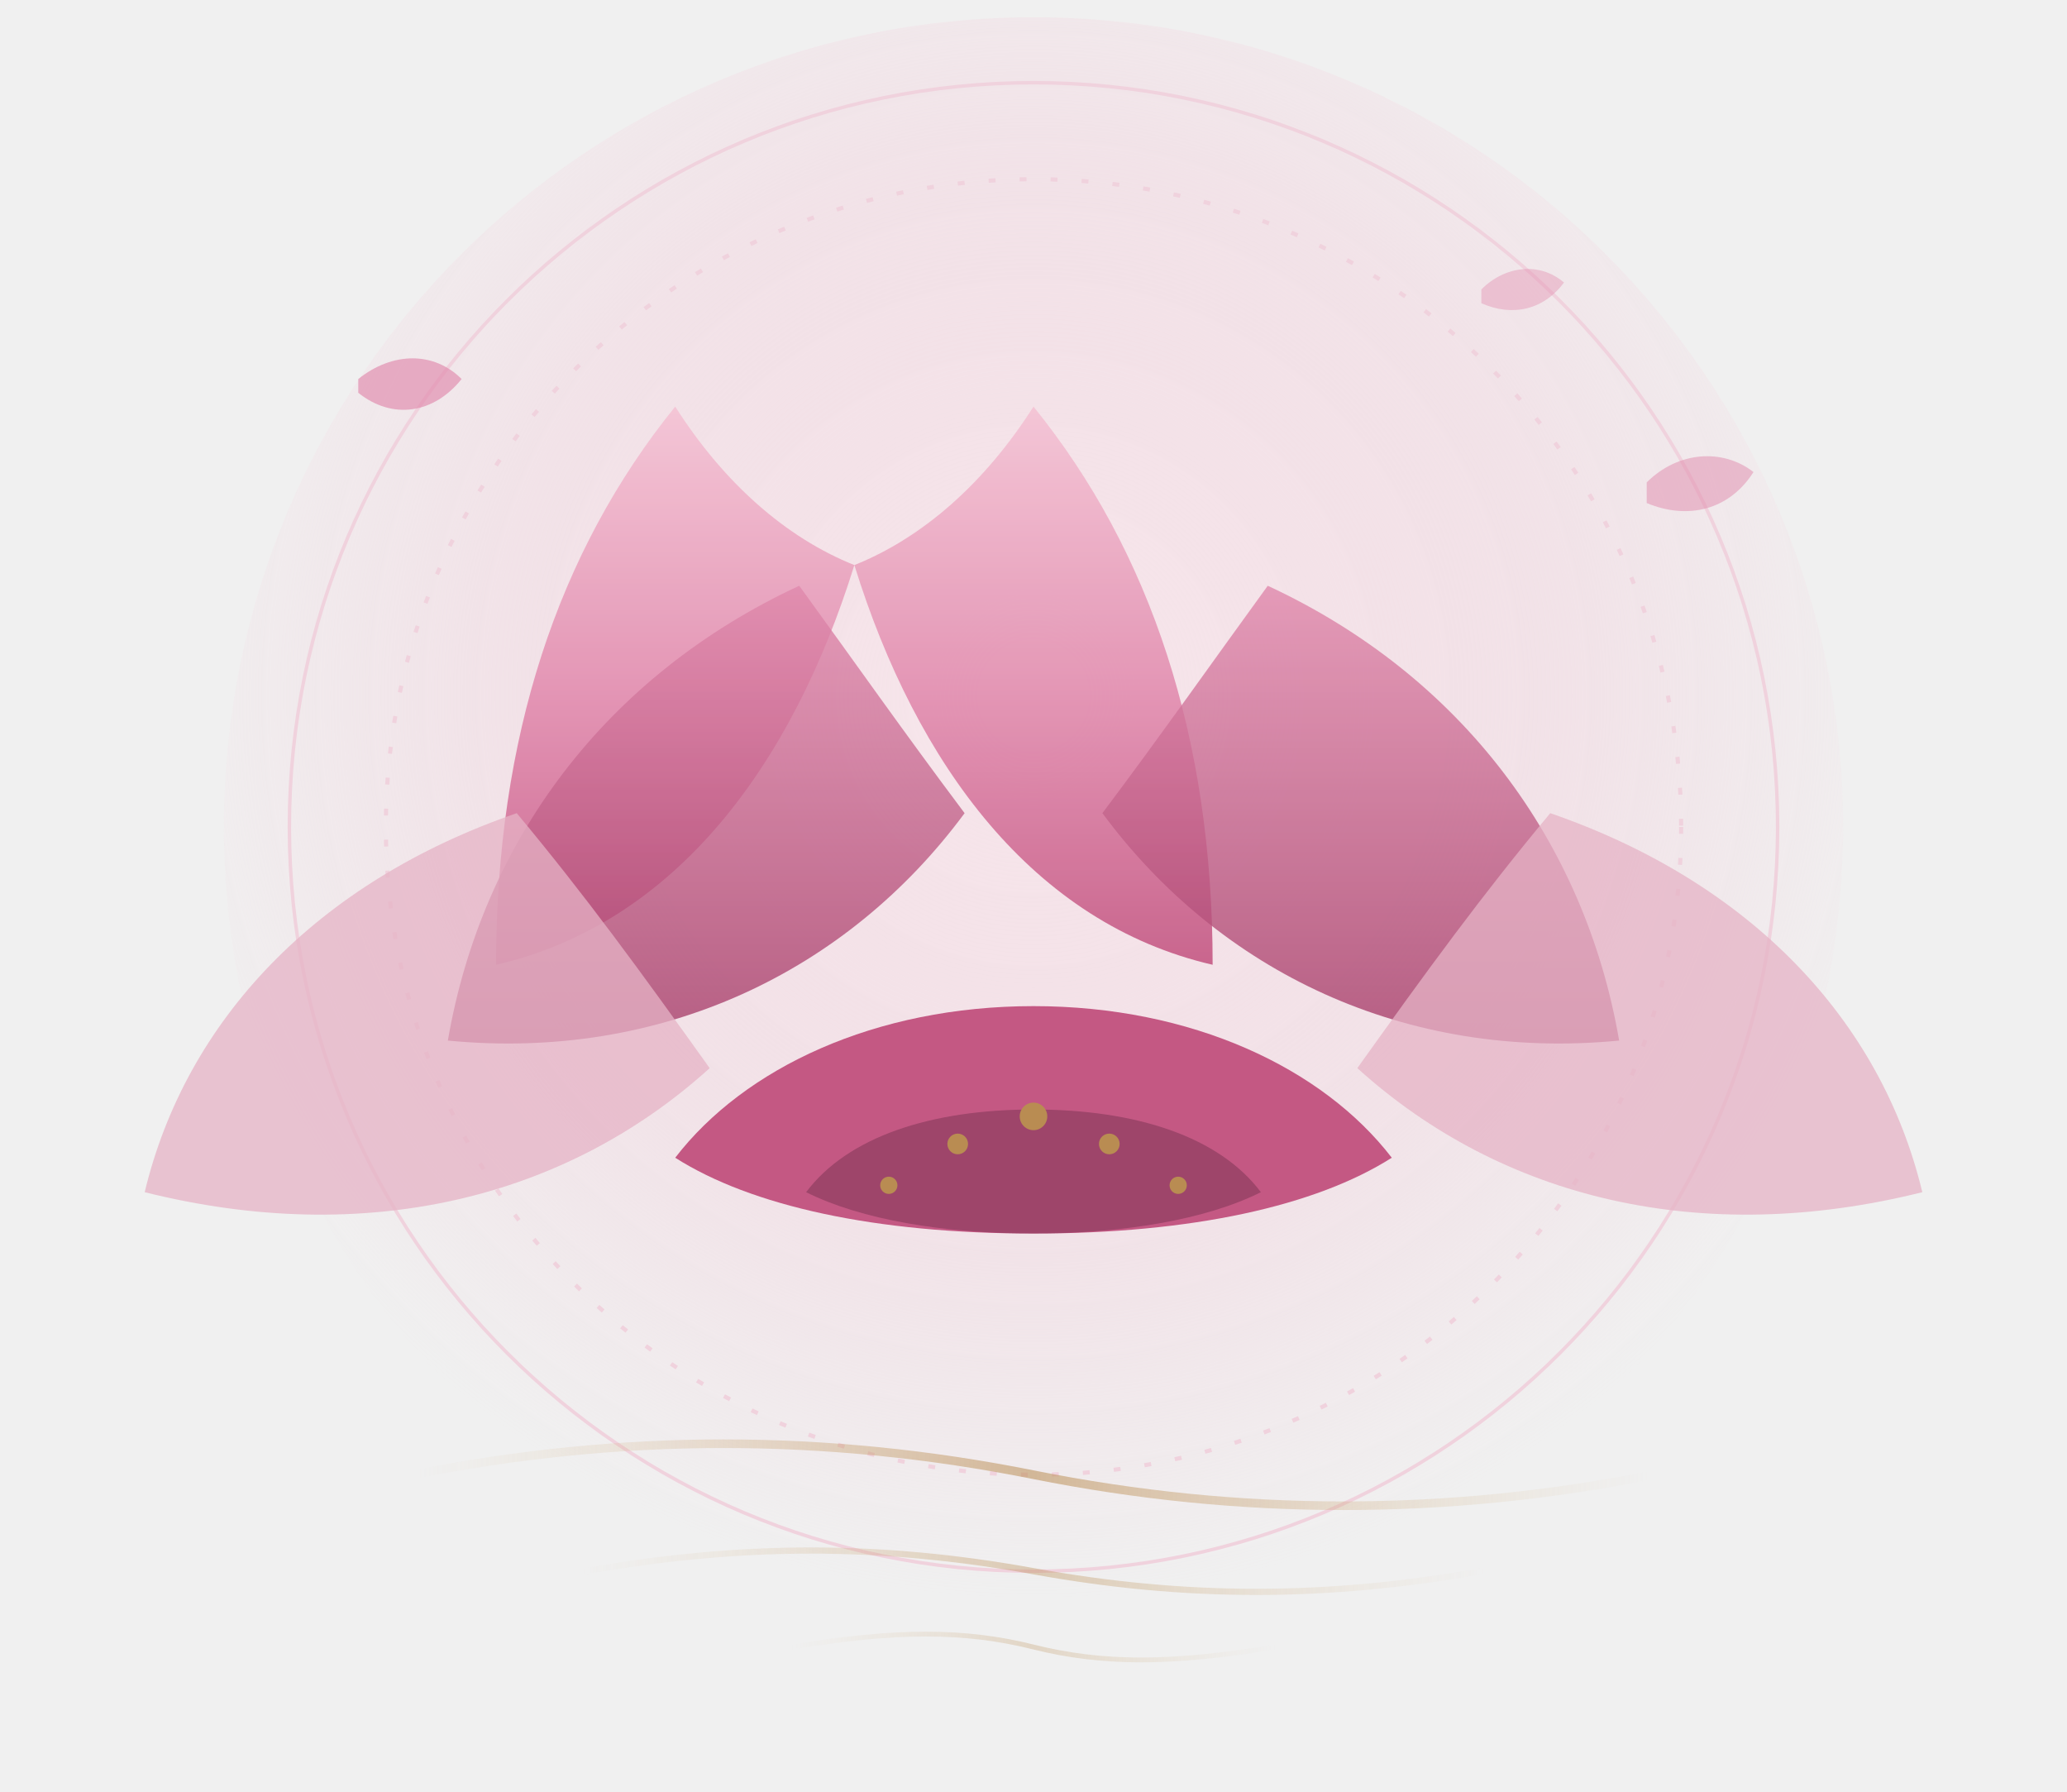
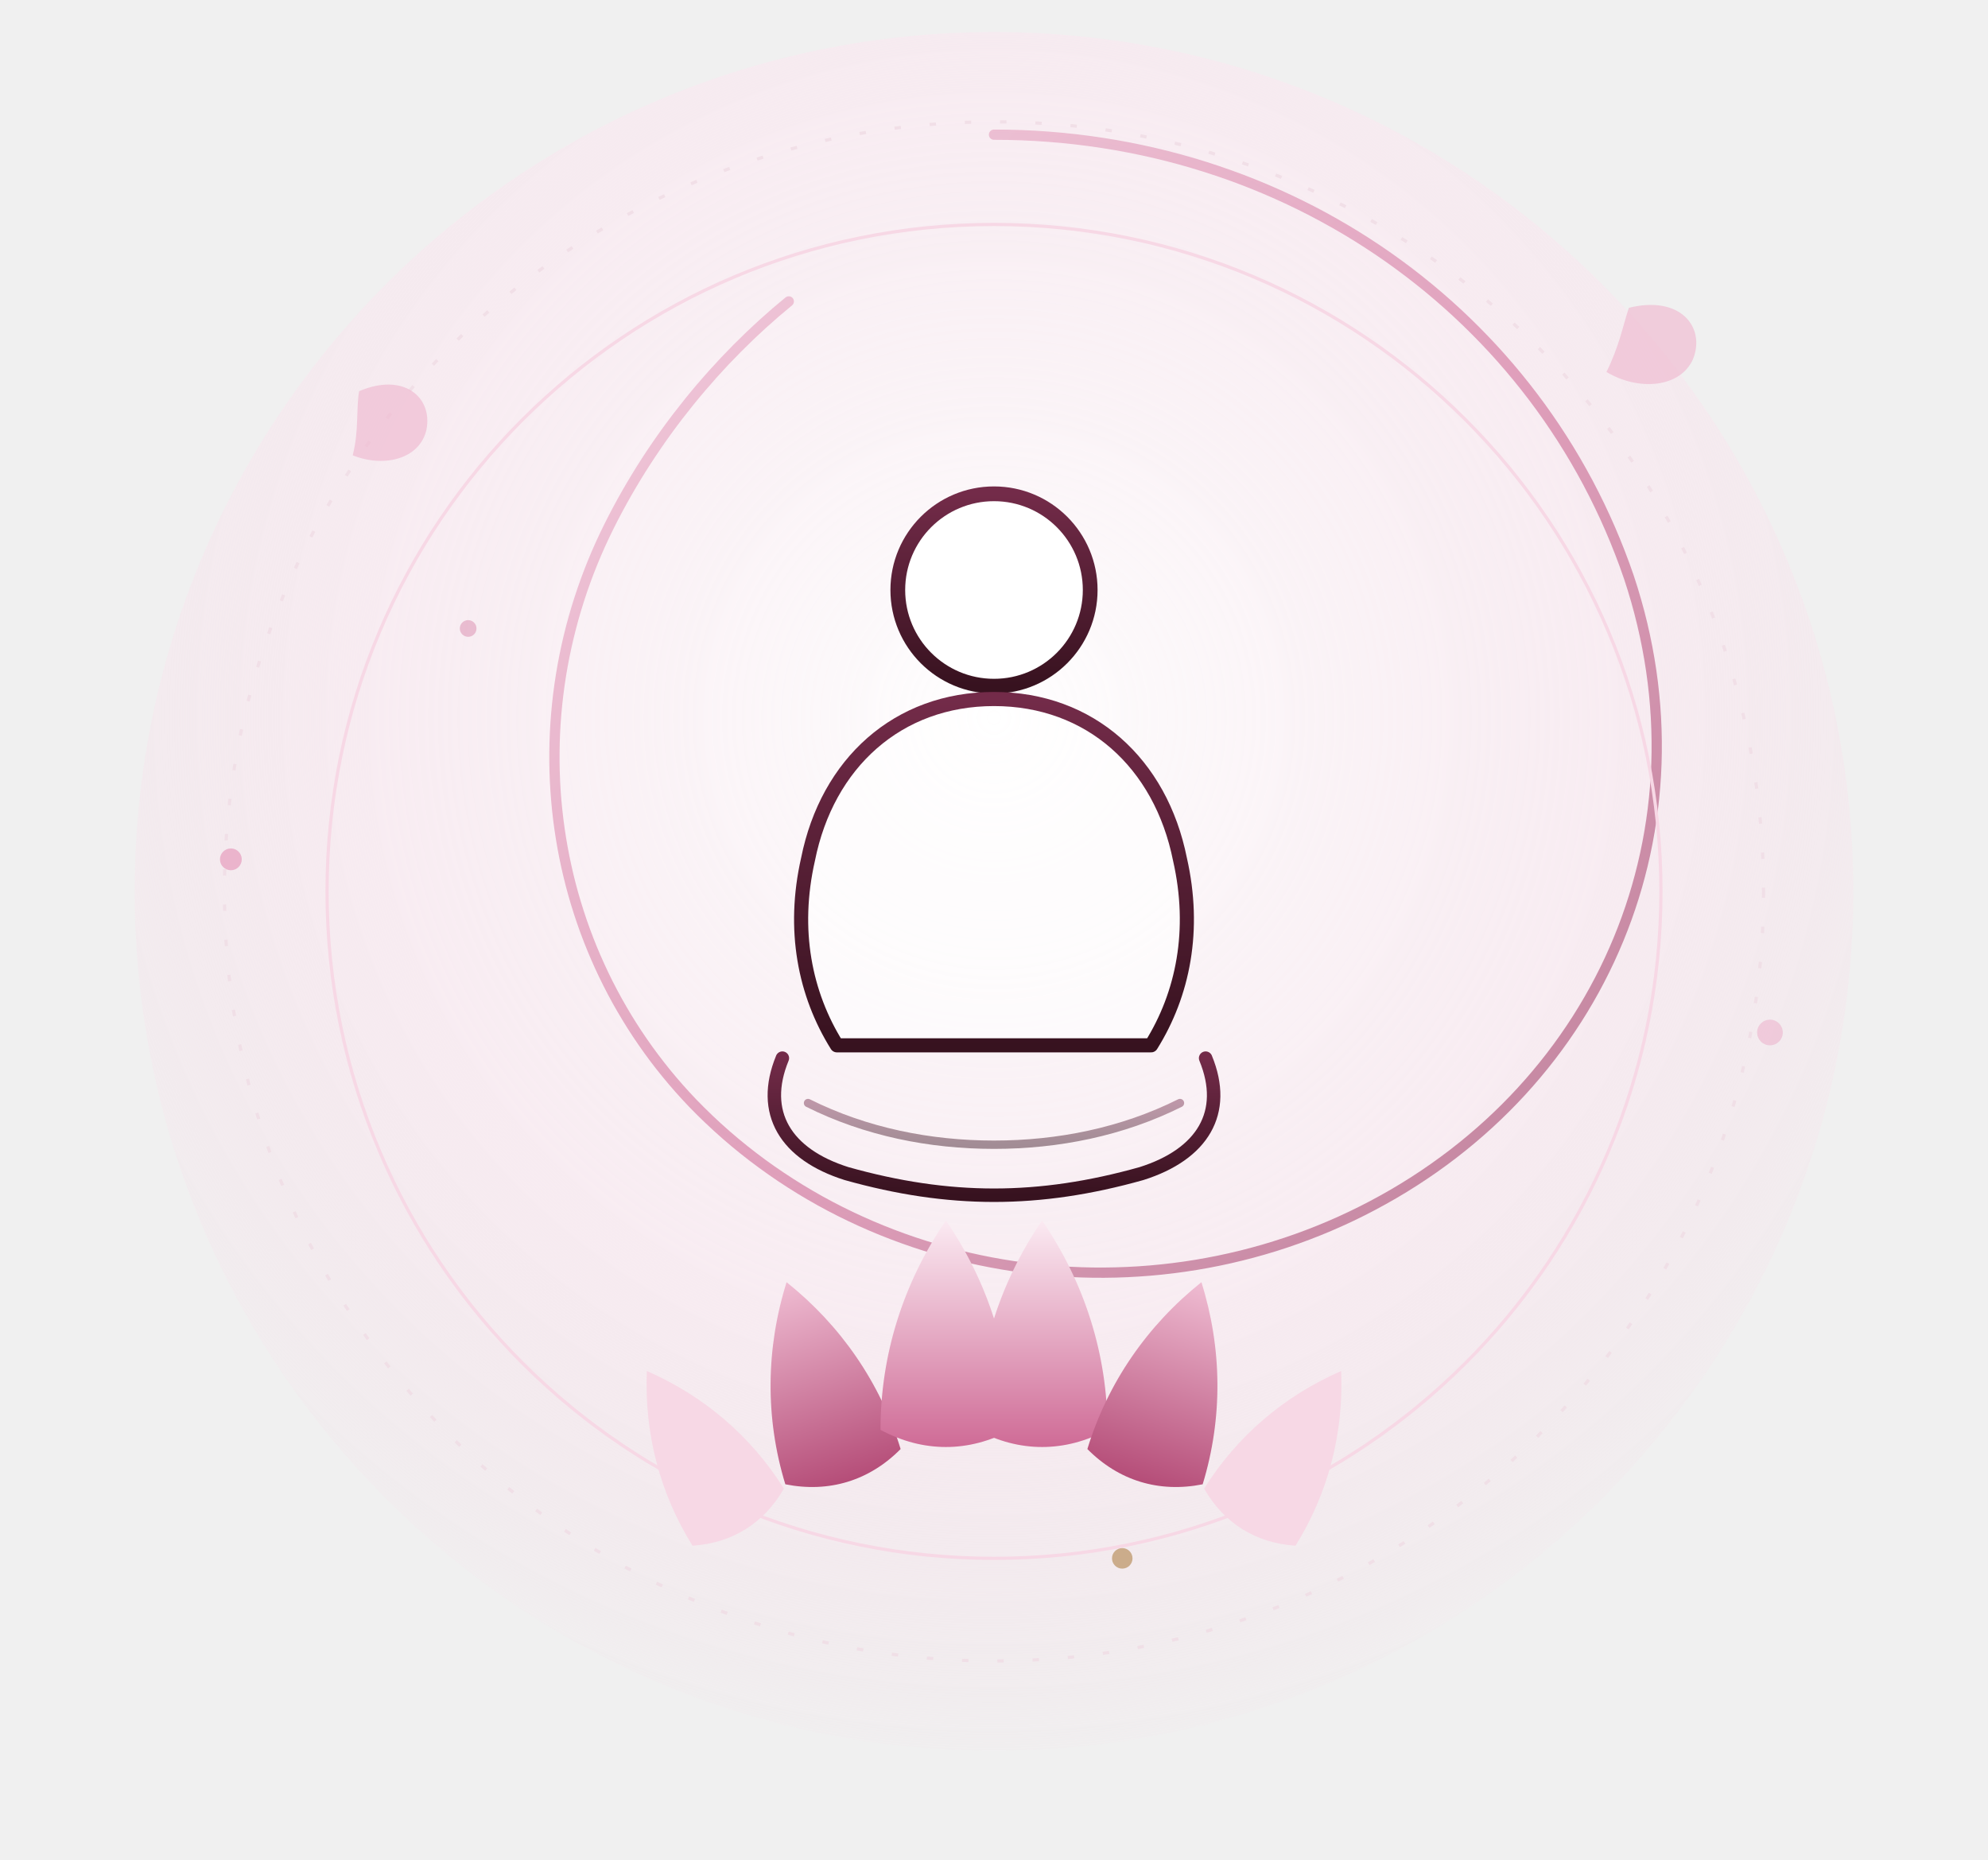
- <svg xmlns="http://www.w3.org/2000/svg" viewBox="0 0 600 520" width="600" height="520" role="img" aria-label="蓮花禪坐意境圖">
+ <svg xmlns="http://www.w3.org/2000/svg" viewBox="0 0 620 580" width="620" height="580" role="img" aria-label="圓相中禪坐的身影與蓮花">
  <defs>
-     <linearGradient id="hl-petal" x1="0" y1="0" x2="0" y2="1">
-       <stop offset="0" stop-color="#f4c3d4" />
-       <stop offset=".55" stop-color="#e089ac" />
-       <stop offset="1" stop-color="#c45883" />
+     <linearGradient id="hg-ring" x1="0" y1="0" x2="1" y2="1">
+       <stop offset="0" stop-color="#efbcd2" />
+       <stop offset=".55" stop-color="#cf6b96" />
+       <stop offset="1" stop-color="#953a60" />
    </linearGradient>
-     <linearGradient id="hl-petal-deep" x1="0" y1="0" x2="0" y2="1">
-       <stop offset="0" stop-color="#e089ac" />
-       <stop offset="1" stop-color="#a63e6a" />
+     <linearGradient id="hg-back" x1="0" y1="1" x2="0" y2="0">
+       <stop offset="0" stop-color="#b54d78" />
+       <stop offset="1" stop-color="#efbcd2" />
    </linearGradient>
-     <radialGradient id="hl-glow" cx=".5" cy=".42" r=".55">
-       <stop offset="0" stop-color="#f8e7ec" stop-opacity=".95" />
-       <stop offset=".6" stop-color="#f4d2de" stop-opacity=".45" />
-       <stop offset="1" stop-color="#f4d2de" stop-opacity="0" />
+     <linearGradient id="hg-front" x1="0" y1="1" x2="0" y2="0">
+       <stop offset="0" stop-color="#cf6b96" />
+       <stop offset="1" stop-color="#fbeaf2" />
+     </linearGradient>
+     <linearGradient id="hg-figure" x1="0" y1="0" x2="0" y2="1">
+       <stop offset="0" stop-color="#732b49" />
+       <stop offset="1" stop-color="#37121f" />
+     </linearGradient>
+     <radialGradient id="hg-glow" cx=".5" cy=".4" r=".62">
+       <stop offset="0" stop-color="#ffffff" stop-opacity=".95" />
+       <stop offset=".58" stop-color="#fbeaf2" stop-opacity=".7" />
+       <stop offset="1" stop-color="#f7d8e5" stop-opacity="0" />
    </radialGradient>
-     <linearGradient id="hl-water" x1="0" y1="0" x2="1" y2="0">
-       <stop offset="0" stop-color="#d9b98a" stop-opacity="0" />
-       <stop offset=".5" stop-color="#b98c52" stop-opacity=".55" />
-       <stop offset="1" stop-color="#d9b98a" stop-opacity="0" />
+     <linearGradient id="hg-water" x1="0" y1="0" x2="1" y2="0">
+       <stop offset="0" stop-color="#b58a56" stop-opacity="0" />
+       <stop offset=".5" stop-color="#b58a56" stop-opacity=".5" />
+       <stop offset="1" stop-color="#b58a56" stop-opacity="0" />
    </linearGradient>
+     <path id="hg-petal" d="M0 -68c13 19 20 41 20 64-13 7-27 7-40 0 0-23 7-45 20-64z" />
  </defs>
-   <circle cx="300" cy="240" r="235" fill="url(#hl-glow)" />
-   <circle cx="300" cy="240" r="188" fill="none" stroke="#f0d2dd" stroke-width="1.2" stroke-dasharray="2 7" />
-   <circle cx="300" cy="240" r="216" fill="none" stroke="#f0d2dd" stroke-width="1" />
-   <g stroke-linejoin="round">
-     <path d="M300 118c34 42 52 96 52 162-52-12-86-58-104-116-18 58-52 104-104 116 0-66 18-120 52-162 14 22 32 38 52 46 20-8 38-24 52-46z" fill="url(#hl-petal)" opacity=".9" />
-     <path d="M232 170c-56 26-92 74-102 132 62 6 116-20 150-66-18-24-32-44-48-66z" fill="url(#hl-petal-deep)" opacity=".8" />
-     <path d="M368 170c56 26 92 74 102 132-62 6-116-20-150-66 18-24 32-44 48-66z" fill="url(#hl-petal-deep)" opacity=".8" />
-     <path d="M150 236c-58 20-96 60-108 110 64 16 122 2 164-36-20-28-36-50-56-74z" fill="#e5b3c5" opacity=".75" />
-     <path d="M450 236c58 20 96 60 108 110-64 16-122 2-164-36 20-28 36-50 56-74z" fill="#e5b3c5" opacity=".75" />
-     <path d="M196 336c20-26 58-44 104-44s84 18 104 44c-22 14-58 22-104 22s-82-8-104-22z" fill="#c45883" />
-     <path d="M234 346c12-16 36-24 66-24s54 8 66 24c-16 8-40 12-66 12s-50-4-66-12z" fill="#43182f" opacity=".3" />
+   <circle cx="310" cy="278" r="268" fill="url(#hg-glow)" />
+   <path d="M310 42c92 0 170 56 198 138 26 78-8 158-80 196-70 37-158 24-212-32-46-48-56-120-26-180 14-28 34-52 56-70" fill="none" stroke="url(#hg-ring)" stroke-width="3.2" stroke-linecap="round" opacity=".6" />
+   <circle cx="310" cy="278" r="240" fill="none" stroke="#f0dde5" stroke-width="1" stroke-dasharray="2 9" opacity=".85" />
+   <circle cx="310" cy="278" r="208" fill="none" stroke="#f7d8e5" stroke-width="1" />
+   <g fill="#efbcd2" opacity=".7">
+     <path d="M112 122c14-6 23 2 21 12-2 9-13 12-23 8 2-8 1-14 2-20z" />
+     <path d="M508 96c16-4 24 6 20 16-4 9-17 10-27 4 4-8 5-14 7-20z" />
+     <circle cx="72" cy="268" r="3.4" fill="#e79dbe" />
+     <circle cx="552" cy="322" r="4" fill="#e79dbe" opacity=".6" />
+     <circle cx="146" cy="196" r="2.6" fill="#cf6b96" opacity=".55" />
  </g>
-   <g fill="#b98c52">
-     <circle cx="300" cy="324" r="4" />
-     <circle cx="278" cy="332" r="3" />
-     <circle cx="322" cy="332" r="3" />
-     <circle cx="258" cy="344" r="2.5" />
-     <circle cx="342" cy="344" r="2.5" />
+   <g transform="translate(310 450)">
+     <use href="#hg-petal" fill="#f7d8e5" transform="translate(-78 26) rotate(-32) scale(.84)" />
+     <use href="#hg-petal" fill="url(#hg-back)" transform="translate(-46 11) rotate(-17) scale(.94)" />
+     <use href="#hg-petal" fill="url(#hg-front)" transform="translate(-15 0) scale(1.02)" />
+     <use href="#hg-petal" fill="url(#hg-front)" transform="translate(15 0) scale(1.02)" />
+     <use href="#hg-petal" fill="url(#hg-back)" transform="translate(46 11) rotate(17) scale(.94)" />
+     <use href="#hg-petal" fill="#f7d8e5" transform="translate(78 26) rotate(32) scale(.84)" />
  </g>
-   <g stroke="url(#hl-water)" fill="none" stroke-linecap="round">
-     <path d="M120 428c60-12 120-12 180 0s120 12 180 0" stroke-width="2.5" />
-     <path d="M170 456c45-8 86-8 130 0s85 8 130 0" stroke-width="1.8" opacity=".7" />
-     <path d="M230 478c30-5 50-5 70 0s40 5 70 0" stroke-width="1.4" opacity=".5" />
+   <g fill="none" stroke="url(#hg-figure)" stroke-linecap="round" stroke-linejoin="round">
+     <circle cx="310" cy="184" r="30" fill="#ffffff" stroke-width="4.6" />
+     <path d="M310 218c-30 0-52 20-58 50-5 22-1 42 9 58h98c10-16 14-36 9-58-6-30-28-50-58-50z" fill="rgba(255,255,255,.62)" stroke-width="4.4" />
+     <path d="M244 330c-7 17 1 30 20 36 32 9 60 9 92 0 19-6 27-19 20-36" stroke-width="4.2" />
+     <path d="M252 344c18 9 38 13 58 13s40-4 58-13" stroke-width="2.6" opacity=".45" />
  </g>
-   <g fill="#e089ac">
-     <path d="M104 110c10-8 22-8 30 0-8 10-20 12-30 4z" opacity=".65" />
-     <path d="M478 140c9-9 22-10 31-3-7 11-19 14-31 9z" opacity=".5" />
-     <path d="M430 84c7-7 17-8 24-2-6 8-15 10-24 6z" opacity=".4" />
-   </g>
+   <path d="M84 486H332" stroke="url(#hg-water)" stroke-width="1.6" stroke-linecap="round" />
+   <path d="M368 486h168" stroke="url(#hg-water)" stroke-width="1.6" stroke-linecap="round" />
+   <circle cx="350" cy="486" r="3.2" fill="#b58a56" opacity=".65" />
</svg>
